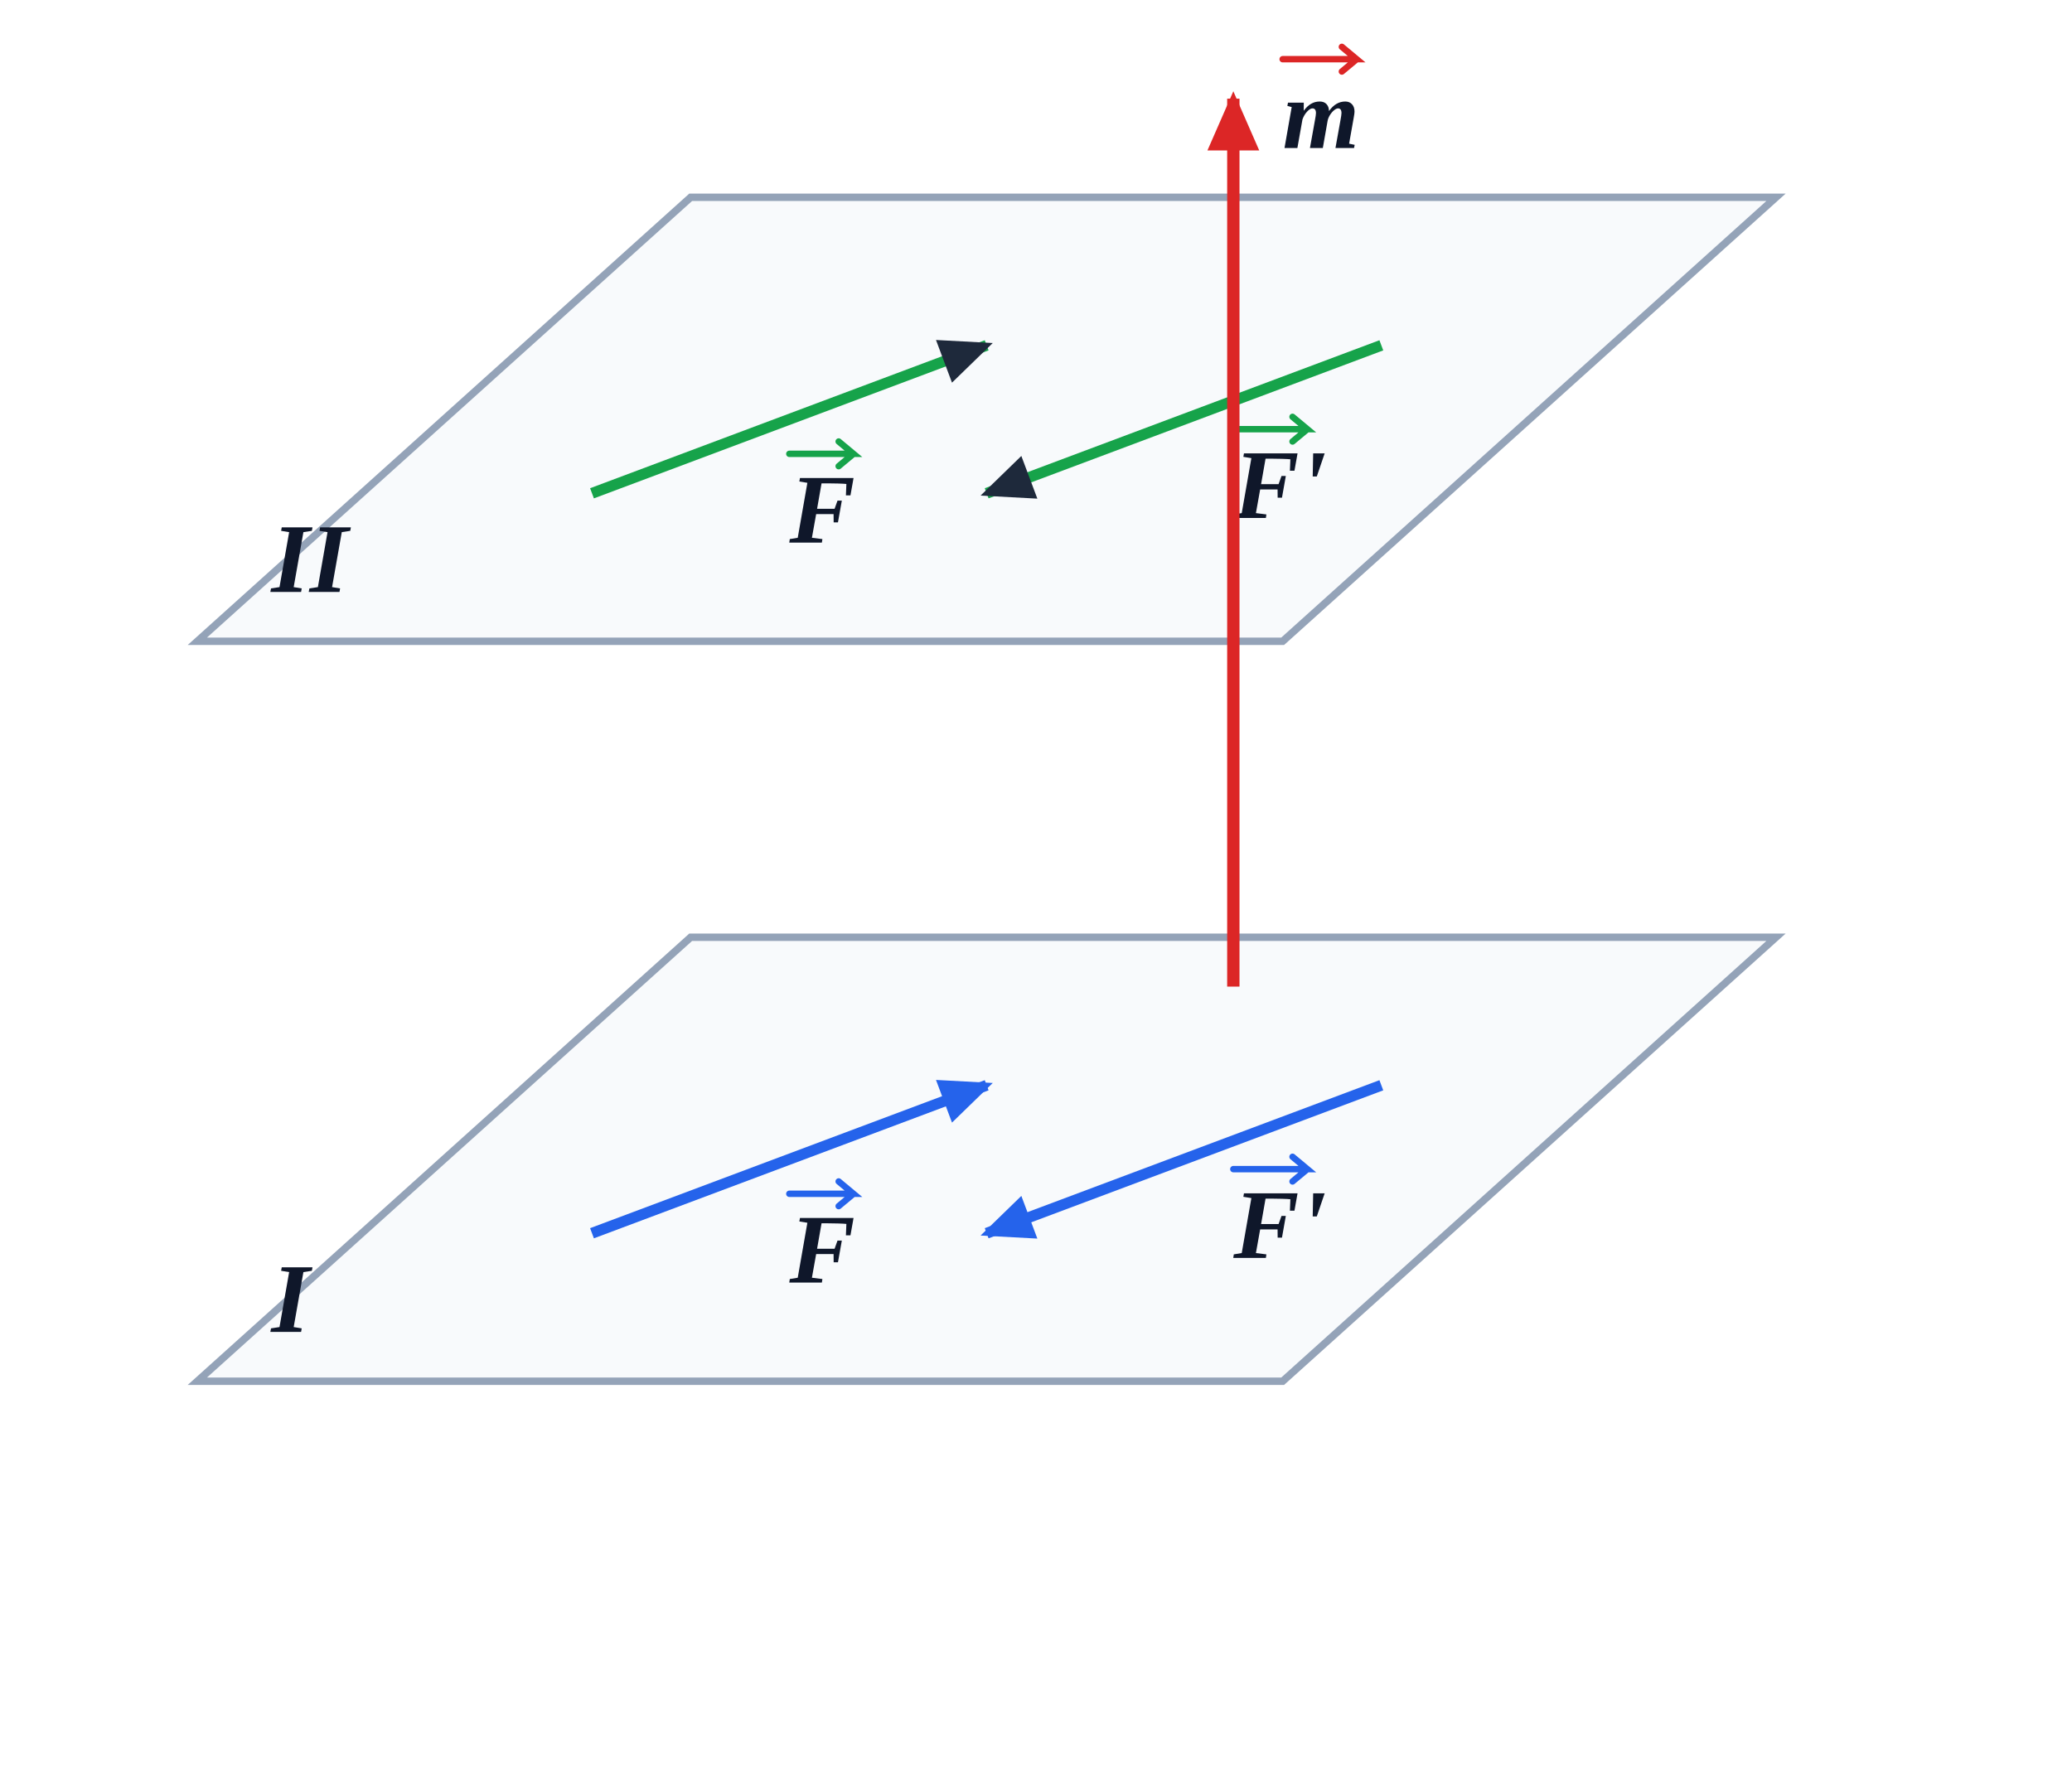
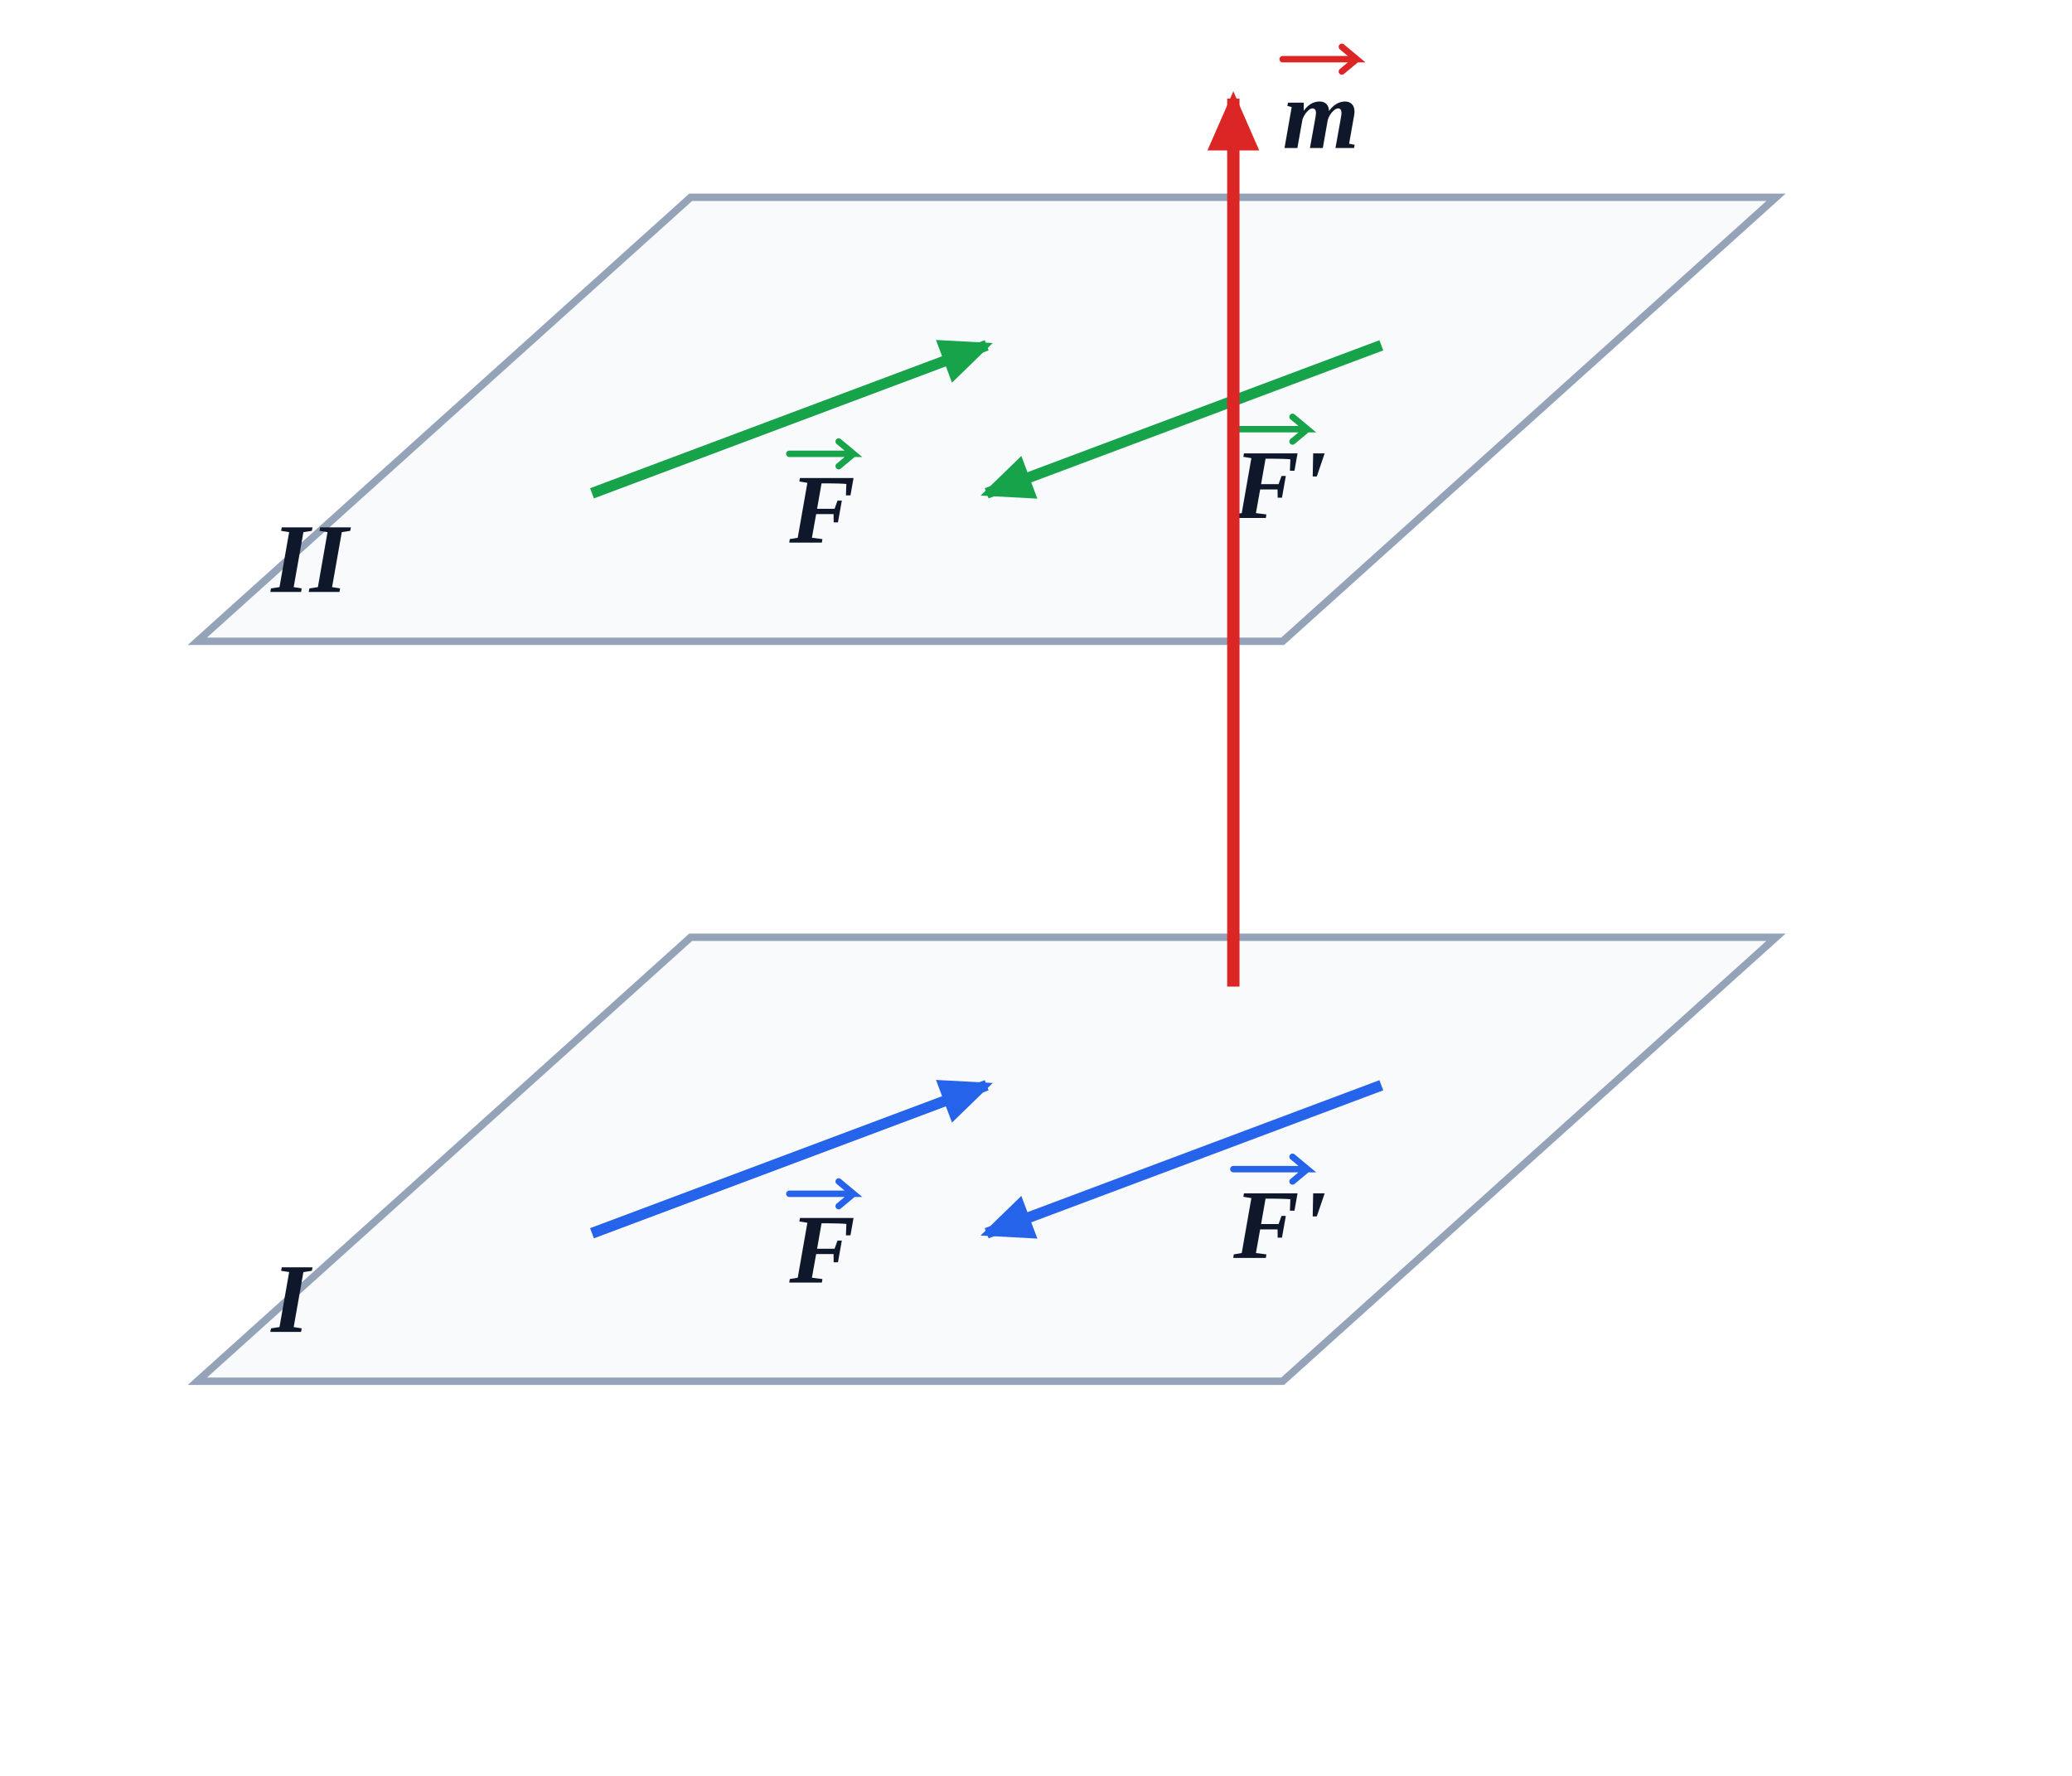
<svg xmlns="http://www.w3.org/2000/svg" viewBox="0 0 420 360" width="100%" height="auto" preserveAspectRatio="xMidYMid meet">
  <defs>
    <marker id="arrow" viewBox="0 0 10 10" refX="7" refY="5" markerWidth="6" markerHeight="6" orient="auto-start-reverse">
      <path d="M 0 1.5 L 8 5 L 0 8.5 z" fill="#1e293b" />
    </marker>
    <marker id="arrow-blue" viewBox="0 0 10 10" refX="7" refY="5" markerWidth="6" markerHeight="6" orient="auto-start-reverse">
      <path d="M 0 1.5 L 8 5 L 0 8.5 z" fill="#2563eb" />
    </marker>
    <marker id="arrow-red" viewBox="0 0 10 10" refX="7" refY="5" markerWidth="6" markerHeight="6" orient="auto-start-reverse">
      <path d="M 0 1.5 L 8 5 L 0 8.5 z" fill="#dc2626" />
+     </marker>
+     <marker id="arrow-green" viewBox="0 0 10 10" refX="7" refY="5" markerWidth="6" markerHeight="6" orient="auto-start-reverse">
+       <path d="M 0 1.5 L 8 5 L 0 8.5 z" fill="#16a34a" />
    </marker>
    <pattern id="hatch" width="8" height="8" patternTransform="rotate(45 0 0)" patternUnits="userSpaceOnUse">
      <line x1="0" y1="0" x2="0" y2="8" stroke="#94a3b8" stroke-width="1.2" />
    </pattern>
  </defs>
  <style>
    text { font-family: 'Times New Roman', 'Cambria Math', serif; }
    .lbl { font-size: 18px; font-style: italic; fill: #0f172a; }
    .lbl-bold { font-size: 20px; font-style: italic; font-weight: bold; fill: #0f172a; }
    .vec { stroke: #2563eb; stroke-width: 2.2; }
    .axis { stroke: #64748b; stroke-width: 1.2; stroke-dasharray: 5,3; }
    .solid { stroke: #1e293b; stroke-width: 1.8; fill: #f8fafc; }
  </style>
  <polygon points="40,280 260,280 360,190 140,190" fill="#f8fafc" stroke="#94a3b8" stroke-width="1.5" />
  <text x="55" y="270" class="lbl-bold">I</text>
  <polygon points="40,130 260,130 360,40 140,40" fill="#f8fafc" stroke="#94a3b8" stroke-width="1.5" />
  <text x="55" y="120" class="lbl-bold">II</text>
  <line x1="120" y1="250" x2="200" y2="220" class="vec" marker-end="url(#arrow-blue)" />
  <g>
    <text x="160" y="260" class="lbl-bold" fill="#2563eb">F</text>
    <path d="M 160 242 h 13 l -3 -2.5 m 3 2.5 l -3 2.5" fill="none" stroke="#2563eb" stroke-width="1.3" stroke-linecap="round" />
  </g>
  <line x1="280" y1="220" x2="200" y2="250" class="vec" marker-end="url(#arrow-blue)" />
  <g>
    <text x="250" y="255" class="lbl-bold" fill="#2563eb">F'</text>
    <path d="M 250 237 h 15 l -3 -2.5 m 3 2.5 l -3 2.5" fill="none" stroke="#2563eb" stroke-width="1.3" stroke-linecap="round" />
  </g>
-   <line x1="120" y1="100" x2="200" y2="70" stroke="#16a34a" stroke-width="2.2" marker-end="url(#arrow)" />
+   <line x1="120" y1="100" x2="200" y2="70" stroke="#16a34a" stroke-width="2.2" marker-end="url(#arrow-green)" />
  <g>
    <text x="160" y="110" class="lbl-bold" fill="#16a34a">F</text>
    <path d="M 160 92 h 13 l -3 -2.5 m 3 2.5 l -3 2.5" fill="none" stroke="#16a34a" stroke-width="1.3" stroke-linecap="round" />
  </g>
-   <line x1="280" y1="70" x2="200" y2="100" stroke="#16a34a" stroke-width="2.2" marker-end="url(#arrow)" />
+   <line x1="280" y1="70" x2="200" y2="100" stroke="#16a34a" stroke-width="2.2" marker-end="url(#arrow-green)" />
  <g>
    <text x="250" y="105" class="lbl-bold" fill="#16a34a">F'</text>
    <path d="M 250 87 h 15 l -3 -2.5 m 3 2.5 l -3 2.5" fill="none" stroke="#16a34a" stroke-width="1.3" stroke-linecap="round" />
  </g>
  <line x1="250" y1="200" x2="250" y2="20" stroke="#dc2626" stroke-width="2.5" marker-end="url(#arrow-red)" />
  <g>
    <text x="260" y="30" class="lbl-bold" fill="#dc2626">m</text>
    <path d="M 260 12 h 15 l -3 -2.5 m 3 2.5 l -3 2.5" fill="none" stroke="#dc2626" stroke-width="1.3" stroke-linecap="round" />
  </g>
</svg>
